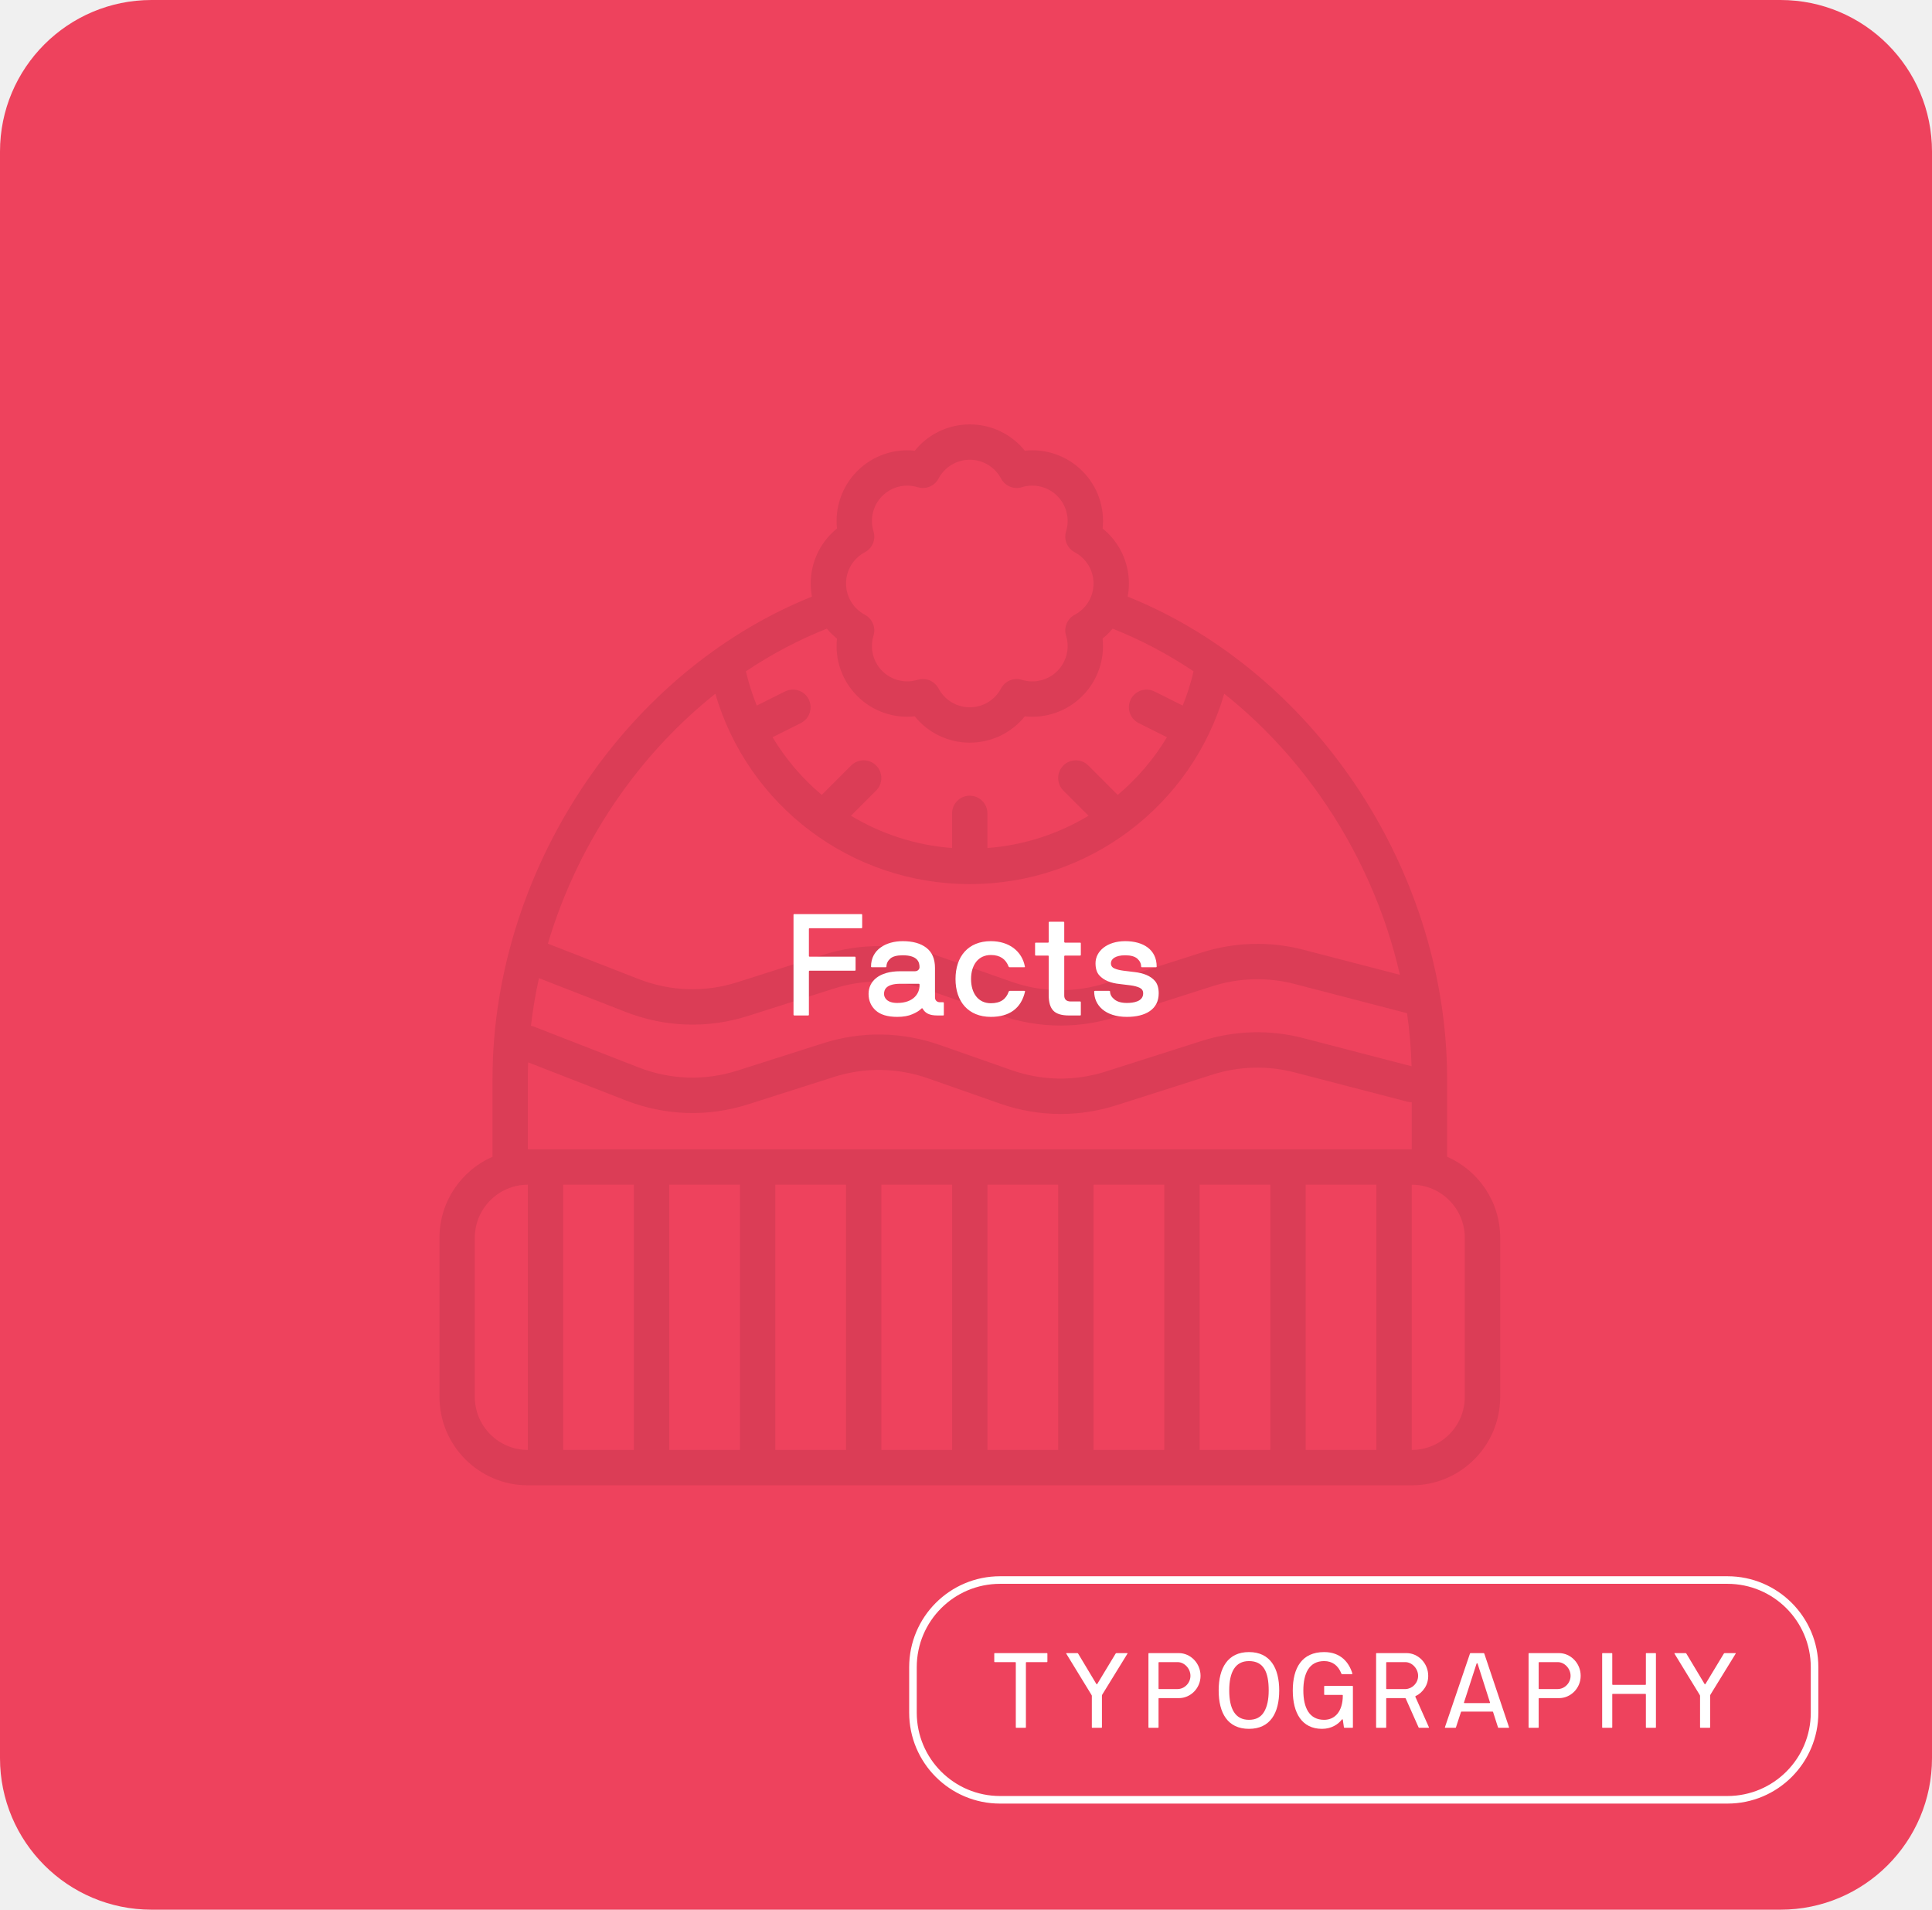
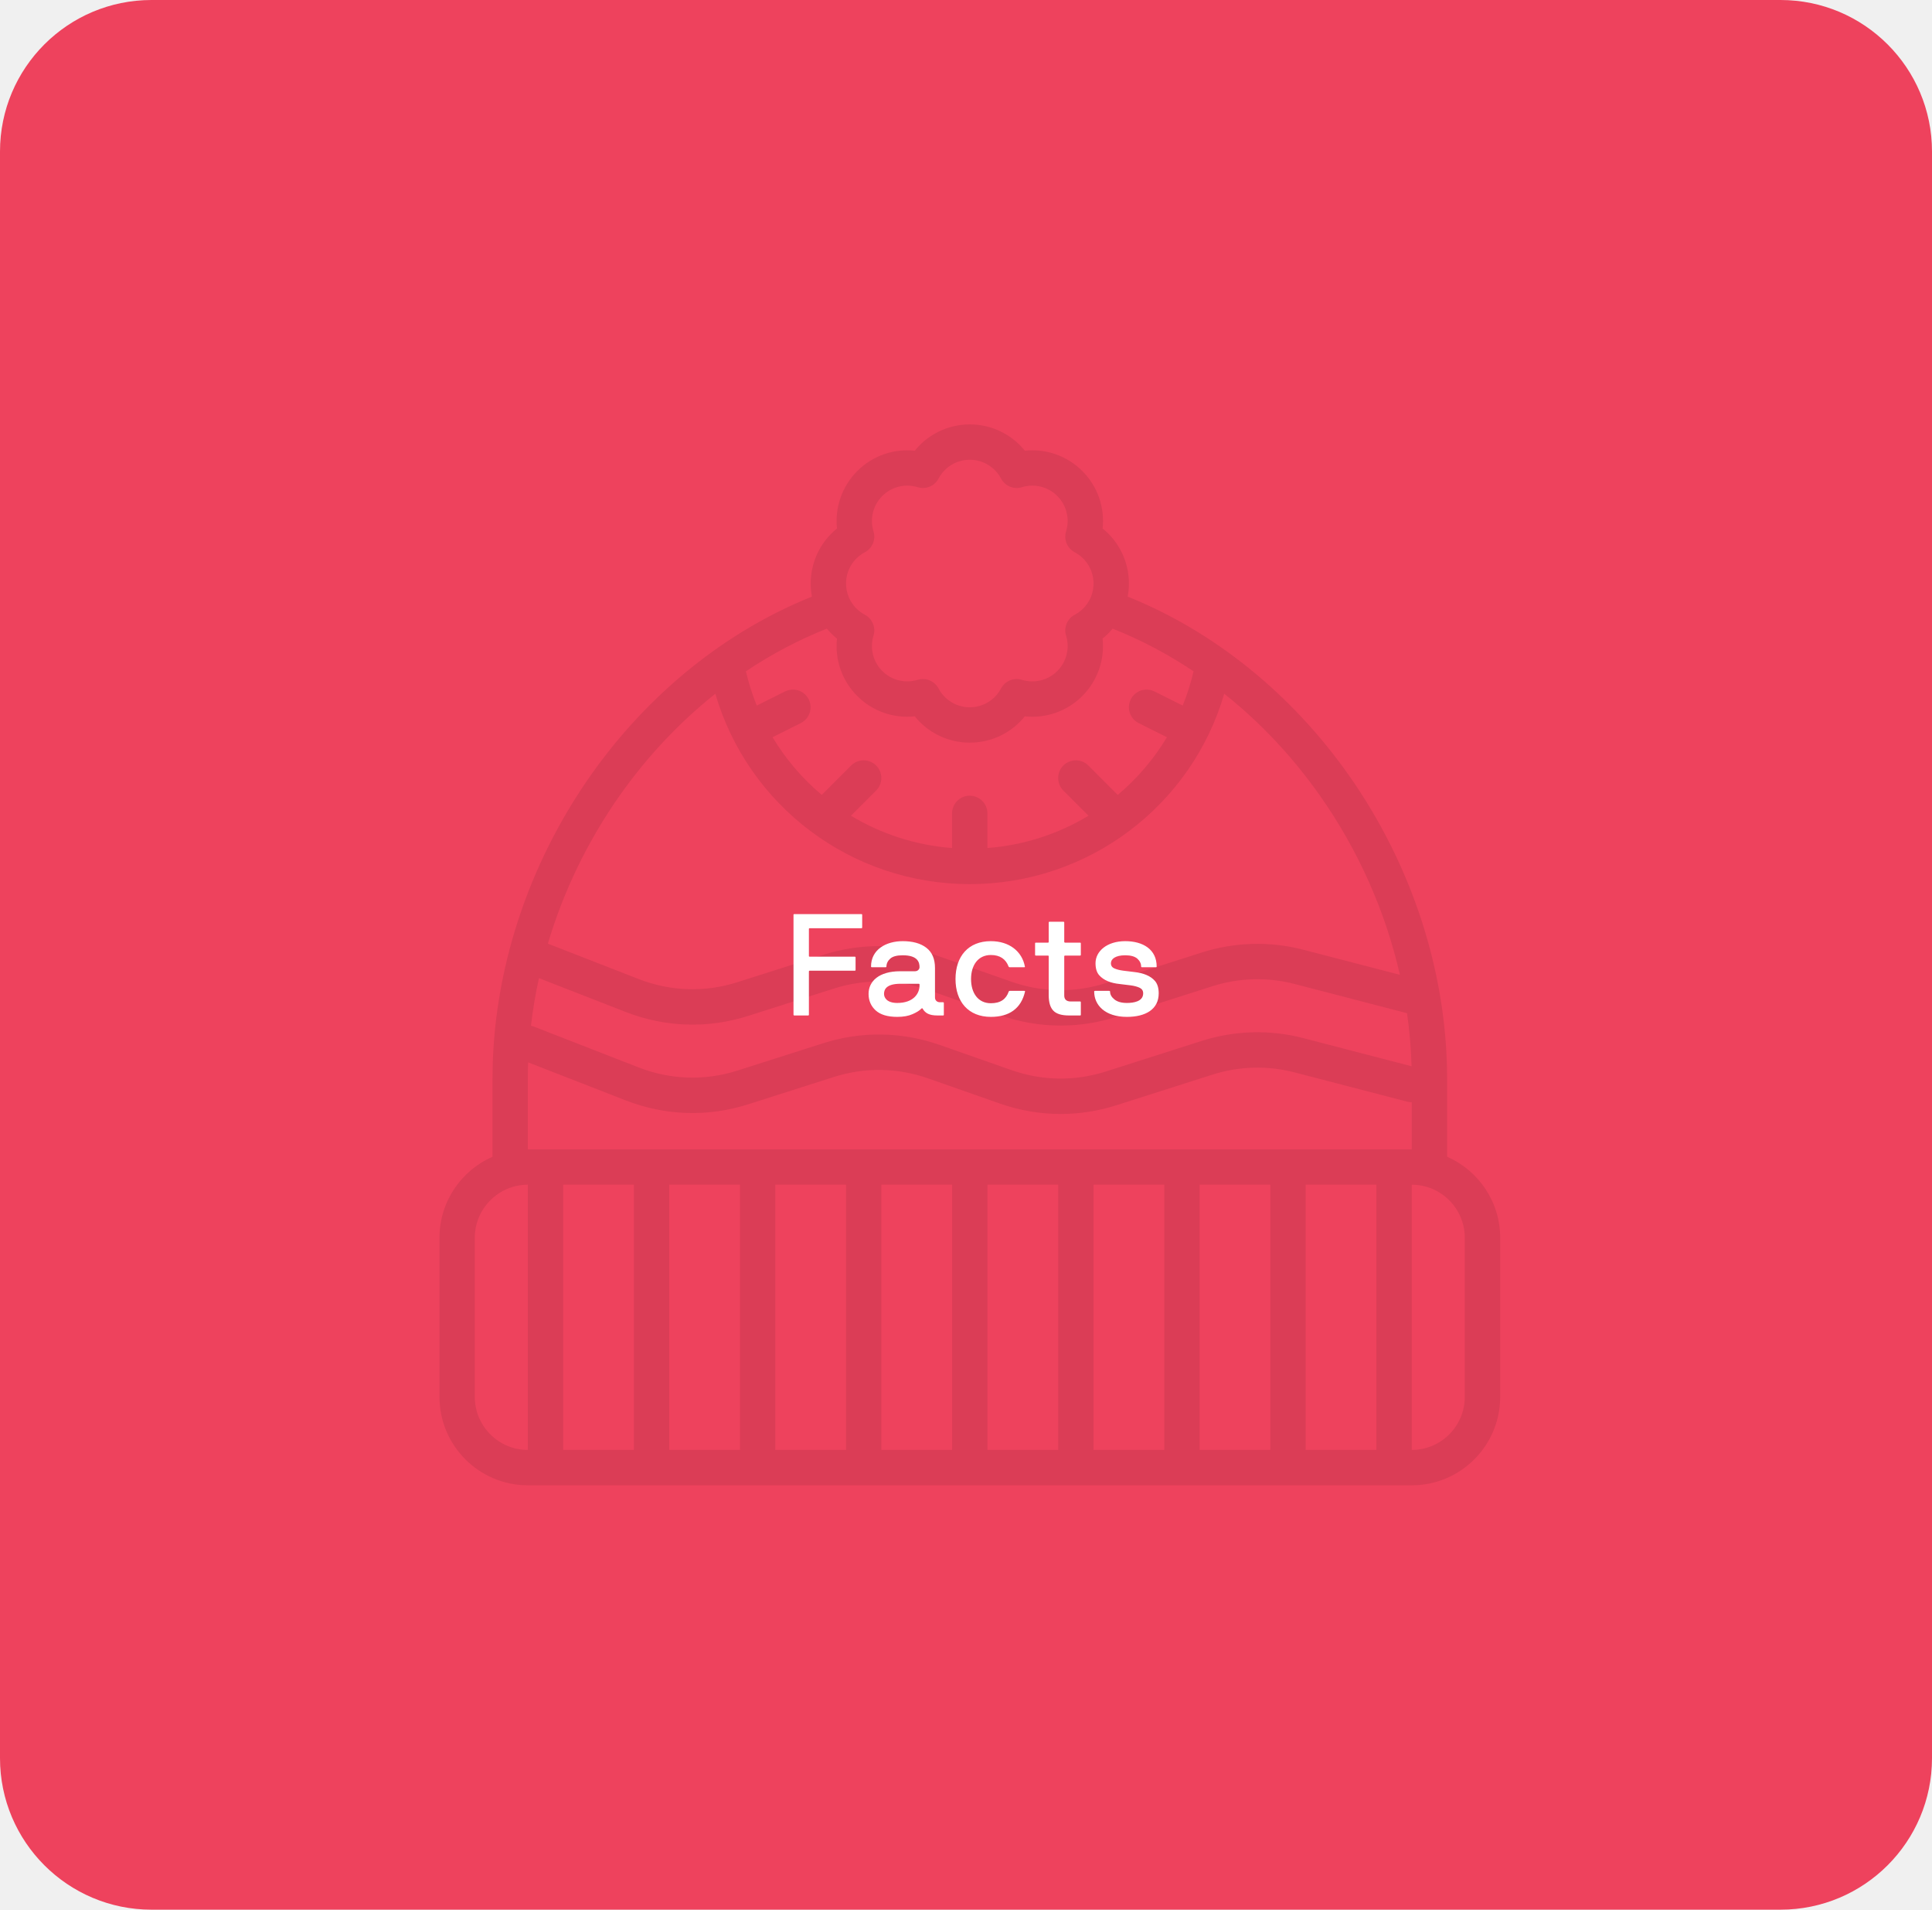
<svg xmlns="http://www.w3.org/2000/svg" width="255" height="252" viewBox="0 0 255 252" fill="none">
  <rect width="255" height="252" rx="20" fill="#EE425D" />
  <g clip-path="url(#clip0_2_79)">
    <path d="M191 152.644V142.333C191 128.374 186.383 114.138 177.998 102.253C170.42 91.51 160.174 83.274 148.84 78.73C148.945 78.167 149.003 77.589 149.003 77.003C149.003 74.145 147.708 71.493 145.532 69.74C145.83 66.964 144.873 64.172 142.852 62.154C140.83 60.133 138.039 59.176 135.265 59.474C133.513 57.298 130.861 56.003 128.003 56.003C125.145 56.003 122.493 57.298 120.74 59.474C117.964 59.176 115.173 60.133 113.154 62.154C111.133 64.175 110.176 66.964 110.474 69.74C108.298 71.493 107.003 74.145 107.003 77.003C107.003 77.589 107.061 78.167 107.166 78.73C95.829 83.274 85.586 91.51 78.008 102.253C69.623 114.141 65.006 128.374 65.006 142.333V152.644C60.89 154.449 58.006 158.559 58.006 163.333V184.333C58.006 190.768 63.238 196 69.672 196H186.339C192.773 196 198.006 190.768 198.006 184.333V163.333C198.006 158.559 195.121 154.449 191.006 152.644H191ZM83.667 156.333V191.333H74.333V156.333H83.667ZM88.333 156.333H97.667V191.333H88.333V156.333ZM102.333 156.333H111.667V191.333H102.333V156.333ZM116.333 156.333H125.667V191.333H116.333V156.333ZM130.333 156.333H139.667V191.333H130.333V156.333ZM144.333 156.333H153.667V191.333H144.333V156.333ZM158.333 156.333H167.667V191.333H158.333V156.333ZM172.333 156.333H181.667V191.333H172.333V156.333ZM71.131 129.074L82.555 133.528C87.811 135.575 93.414 135.759 98.763 134.053L110.057 130.451C114.14 129.15 118.442 129.211 122.496 130.635L131.961 133.954C134.583 134.875 137.29 135.333 139.999 135.333C142.473 135.333 144.949 134.948 147.364 134.178L160.01 130.145C163.537 129.019 167.287 128.917 170.855 129.841L185.712 133.703C186.047 136.033 186.246 138.37 186.31 140.703L172.027 136.99C167.605 135.841 162.959 135.969 158.593 137.363L145.946 141.397C141.863 142.698 137.561 142.637 133.507 141.213L124.042 137.894C119.022 136.133 113.697 136.054 108.639 137.667L97.346 141.269C93.029 142.645 88.5 142.5 84.253 140.843L70.515 135.488C70.37 135.433 70.224 135.392 70.078 135.365C70.323 133.26 70.676 131.157 71.134 129.071L71.131 129.074ZM114.155 72.873C115.143 72.348 115.622 71.196 115.292 70.125C114.782 68.466 115.225 66.675 116.45 65.45C117.675 64.225 119.466 63.782 121.125 64.292C122.196 64.622 123.348 64.143 123.873 63.155C124.687 61.62 126.268 60.667 128 60.667C129.732 60.667 131.313 61.62 132.127 63.155C132.652 64.143 133.804 64.622 134.875 64.292C136.534 63.782 138.325 64.225 139.55 65.45C140.775 66.675 141.218 68.466 140.708 70.125C140.378 71.196 140.857 72.348 141.845 72.873C143.38 73.687 144.333 75.267 144.333 77C144.333 78.733 143.38 80.313 141.845 81.127C140.857 81.652 140.378 82.804 140.708 83.875C141.218 85.534 140.775 87.325 139.55 88.55C138.325 89.775 136.534 90.218 134.875 89.708C133.804 89.378 132.652 89.857 132.127 90.845C131.313 92.38 129.732 93.333 128 93.333C126.268 93.333 124.687 92.38 123.873 90.845C123.459 90.067 122.657 89.603 121.811 89.603C121.583 89.603 121.353 89.635 121.125 89.705C119.466 90.215 117.675 89.772 116.45 88.547C115.225 87.322 114.782 85.531 115.292 83.872C115.622 82.801 115.143 81.649 114.155 81.124C112.62 80.31 111.667 78.73 111.667 76.997C111.667 75.265 112.62 73.684 114.155 72.87V72.873ZM110.471 84.263C110.173 87.039 111.13 89.83 113.151 91.849C115.17 93.87 117.961 94.827 120.738 94.529C122.49 96.705 125.142 98 128 98C130.858 98 133.51 96.705 135.263 94.529C138.036 94.827 140.828 93.87 142.849 91.849C144.867 89.828 145.827 87.039 145.529 84.263C146.016 83.872 146.457 83.431 146.85 82.956C150.555 84.42 154.139 86.313 157.537 88.585C157.175 90.145 156.688 91.656 156.102 93.106L152.378 91.245C152.062 91.09 151.71 91 151.333 91C150.044 91 149 92.044 149 93.333C149 94.246 149.525 95.037 150.289 95.419L154.02 97.285C152.281 100.182 150.082 102.748 147.527 104.895L143.648 101.016C143.225 100.593 142.642 100.333 141.997 100.333C140.708 100.333 139.664 101.378 139.664 102.667C139.664 103.311 139.926 103.895 140.346 104.318L143.671 107.643C139.705 110.034 135.16 111.536 130.327 111.904V107.333C130.327 106.044 129.283 105 127.994 105C126.705 105 125.661 106.044 125.661 107.333V111.904C120.828 111.536 116.287 110.034 112.317 107.643L115.642 104.318C116.065 103.895 116.325 103.311 116.325 102.667C116.325 101.378 115.28 100.333 113.991 100.333C113.347 100.333 112.763 100.596 112.34 101.016L108.461 104.895C105.906 102.748 103.707 100.182 101.969 97.285L105.699 95.419C106.463 95.034 106.988 94.246 106.988 93.33C106.988 92.041 105.944 90.997 104.655 90.997C104.279 90.997 103.926 91.088 103.611 91.245L99.886 93.106C99.297 91.653 98.813 90.145 98.451 88.585C101.849 86.31 105.434 84.417 109.138 82.956C109.532 83.431 109.972 83.869 110.459 84.263H110.471ZM81.817 104.942C85.437 99.811 89.704 95.296 94.415 91.548C98.725 106.304 112.308 116.667 128 116.667C143.692 116.667 157.272 106.301 161.585 91.545C166.299 95.293 170.563 99.808 174.183 104.939C179.266 112.146 182.868 120.269 184.77 128.637L172.027 125.326C167.605 124.177 162.959 124.305 158.593 125.7L145.946 129.733C141.863 131.034 137.561 130.973 133.507 129.55L124.042 126.23C119.022 124.469 113.697 124.39 108.639 126.003L97.346 129.605C93.029 130.982 88.5 130.836 84.253 129.179L72.312 124.524C74.365 117.618 77.574 110.959 81.82 104.939L81.817 104.942ZM69.667 142.333C69.667 141.619 69.681 140.904 69.707 140.187L82.555 145.195C87.811 147.242 93.414 147.426 98.763 145.72L110.057 142.118C114.14 140.817 118.442 140.878 122.496 142.301L131.961 145.62C134.583 146.542 137.29 147 139.999 147C142.473 147 144.949 146.615 147.364 145.845L160.01 141.811C163.537 140.685 167.287 140.583 170.855 141.508L185.75 145.378C185.945 145.431 186.144 145.451 186.336 145.451V151.664H69.667V142.33V142.333ZM62.667 184.333V163.333C62.667 159.475 65.808 156.333 69.667 156.333V191.333C65.808 191.333 62.667 188.192 62.667 184.333ZM193.333 184.333C193.333 188.192 190.192 191.333 186.333 191.333V156.333C190.192 156.333 193.333 159.475 193.333 163.333V184.333Z" fill="black" fill-opacity="0.08" />
  </g>
-   <rect x="120.5" y="208.5" width="119" height="29" rx="11.5" fill="#EE425D" />
-   <rect x="120.5" y="208.5" width="119" height="29" rx="11.5" stroke="white" />
-   <path d="M131.23 219.264V218.211C131.23 218.163 131.251 218.143 131.299 218.143H138.176C138.224 218.143 138.244 218.163 138.244 218.211V219.264C138.244 219.312 138.224 219.332 138.176 219.332H135.476C135.428 219.332 135.407 219.359 135.407 219.407V227.932C135.407 227.979 135.38 228 135.332 228H134.143C134.095 228 134.074 227.979 134.074 227.932V219.387C134.054 219.353 134.033 219.332 134.006 219.332H131.299C131.251 219.332 131.23 219.312 131.23 219.264ZM144.04 223.618L140.732 218.211C140.705 218.163 140.718 218.143 140.78 218.143H142.188C142.236 218.143 142.27 218.163 142.304 218.211L144.697 222.203C144.745 222.265 144.786 222.265 144.833 222.203L147.247 218.211C147.281 218.163 147.329 218.143 147.383 218.143H148.771C148.826 218.143 148.839 218.163 148.812 218.211L145.483 223.618C145.449 223.693 145.442 223.721 145.442 223.755V227.932C145.442 227.979 145.414 228 145.367 228H144.177C144.129 228 144.109 227.979 144.109 227.932V223.755C144.109 223.734 144.088 223.693 144.04 223.618ZM151.58 227.932V218.211C151.58 218.163 151.6 218.143 151.648 218.143H155.599C157.124 218.143 158.457 219.469 158.457 221.137C158.457 222.798 157.124 224.083 155.599 224.083H152.981C152.933 224.083 152.913 224.104 152.913 224.151V227.932C152.913 227.979 152.892 228 152.845 228H151.648C151.6 228 151.58 227.979 151.58 227.932ZM152.913 219.407V222.818C152.913 222.866 152.933 222.887 152.981 222.887H155.429C156.317 222.887 157.124 222.107 157.124 221.137C157.124 220.173 156.317 219.332 155.429 219.332H152.981C152.933 219.332 152.913 219.359 152.913 219.407ZM160.849 223.071C160.849 220.118 162.045 218.006 164.848 218.006C167.651 218.006 168.84 220.118 168.84 223.071C168.84 226.059 167.651 228.137 164.848 228.137C162.038 228.137 160.849 226.059 160.849 223.071ZM162.243 223.071C162.243 225.505 163.036 226.947 164.848 226.947C165.757 226.947 166.413 226.605 166.83 225.915C167.247 225.231 167.452 224.281 167.452 223.071C167.452 220.645 166.789 219.195 164.848 219.195C163.036 219.195 162.243 220.645 162.243 223.071ZM170.631 223.071C170.631 220.118 171.82 218.006 174.773 218.006C177.002 218.006 178.075 219.428 178.499 220.843C178.506 220.891 178.485 220.911 178.424 220.918H177.125C177.077 220.918 177.05 220.891 177.043 220.843C176.612 219.742 175.819 219.195 174.773 219.195C172.811 219.195 172.025 220.788 172.025 223.071C172.025 225.354 172.811 226.947 174.773 226.947C176.175 226.947 177.234 225.86 177.234 223.728C177.234 223.68 177.214 223.659 177.166 223.659H174.842C174.794 223.659 174.773 223.639 174.773 223.591V222.538C174.773 222.49 174.794 222.47 174.842 222.47H178.499C178.547 222.47 178.567 222.49 178.567 222.538V227.932C178.567 227.979 178.547 228 178.499 228H177.473C177.419 228 177.385 227.973 177.378 227.918L177.234 226.934C177.234 226.879 177.145 226.852 177.111 226.906C176.66 227.494 175.785 228.137 174.493 228.137C171.841 228.137 170.631 226.059 170.631 223.071ZM181.629 227.932V218.211C181.629 218.163 181.65 218.143 181.697 218.143H185.649C187.173 218.143 188.506 219.469 188.506 221.137C188.506 221.752 188.349 222.292 188.034 222.764C187.72 223.235 187.323 223.591 186.838 223.816C186.804 223.837 186.79 223.864 186.811 223.912L188.602 227.932C188.622 227.979 188.595 228 188.533 228H187.371C187.337 228 187.262 228.007 187.228 227.932L185.546 224.151C185.526 224.104 185.498 224.083 185.45 224.083H183.03C182.983 224.083 182.962 224.104 182.962 224.151V227.932C182.962 227.979 182.935 228 182.887 228H181.697C181.65 228 181.629 227.979 181.629 227.932ZM182.962 219.407V222.818C182.962 222.866 182.983 222.887 183.03 222.887H185.532C186.394 222.853 187.173 222.101 187.173 221.137C187.173 220.173 186.353 219.332 185.478 219.332H183.03C182.983 219.332 182.962 219.359 182.962 219.407ZM190.714 227.918L194.015 218.211C194.036 218.163 194.063 218.143 194.097 218.143H195.82C195.854 218.143 195.888 218.163 195.909 218.211L199.17 227.918C199.19 227.973 199.163 228 199.094 228H197.782C197.755 228 197.734 227.979 197.714 227.932L197.071 225.929C197.064 225.881 197.03 225.86 196.968 225.86H192.908C192.874 225.86 192.846 225.881 192.826 225.929L192.17 227.932C192.149 227.979 192.129 228 192.094 228H190.782C190.72 228 190.693 227.973 190.714 227.918ZM194.883 219.544L193.229 224.657C193.209 224.712 193.236 224.739 193.304 224.739H196.592C196.654 224.739 196.681 224.712 196.661 224.657L195.027 219.544C194.993 219.455 194.918 219.455 194.883 219.544ZM201.753 227.932V218.211C201.753 218.163 201.774 218.143 201.821 218.143H205.773C207.297 218.143 208.63 219.469 208.63 221.137C208.63 222.798 207.297 224.083 205.773 224.083H203.154C203.107 224.083 203.086 224.104 203.086 224.151V227.932C203.086 227.979 203.066 228 203.018 228H201.821C201.774 228 201.753 227.979 201.753 227.932ZM203.086 219.407V222.818C203.086 222.866 203.107 222.887 203.154 222.887H205.602C206.49 222.887 207.297 222.107 207.297 221.137C207.297 220.173 206.49 219.332 205.602 219.332H203.154C203.107 219.332 203.086 219.359 203.086 219.407ZM211.466 227.932V218.211C211.466 218.163 211.487 218.143 211.535 218.143H212.724C212.772 218.143 212.793 218.163 212.799 218.211V222.258C212.799 222.306 212.82 222.326 212.868 222.333H217.168C217.215 222.333 217.236 222.306 217.236 222.258V218.211C217.236 218.163 217.256 218.143 217.304 218.143H218.494C218.542 218.143 218.562 218.163 218.562 218.211V227.932C218.562 227.979 218.542 228 218.494 228H217.304C217.256 228 217.236 227.979 217.236 227.932V223.591C217.236 223.543 217.215 223.522 217.168 223.522H212.868C212.82 223.522 212.799 223.543 212.799 223.577V227.932C212.799 227.979 212.772 228 212.724 228H211.535C211.487 228 211.466 227.979 211.466 227.932ZM224.317 223.618L221.009 218.211C220.981 218.163 220.995 218.143 221.057 218.143H222.465C222.513 218.143 222.547 218.163 222.581 218.211L224.974 222.203C225.021 222.265 225.062 222.265 225.11 222.203L227.523 218.211C227.558 218.163 227.605 218.143 227.66 218.143H229.048C229.103 218.143 229.116 218.163 229.089 218.211L225.76 223.618C225.726 223.693 225.719 223.721 225.719 223.755V227.932C225.719 227.979 225.691 228 225.644 228H224.454C224.406 228 224.386 227.979 224.386 227.932V223.755C224.386 223.734 224.365 223.693 224.317 223.618Z" fill="white" />
  <path d="M104.733 133.907V120.715C104.733 120.65 104.77 120.622 104.835 120.622H113.704C113.769 120.622 113.797 120.65 113.797 120.715V122.394C113.797 122.459 113.769 122.487 113.704 122.487H106.867C106.802 122.487 106.774 122.515 106.765 122.561V126.151C106.765 126.216 106.802 126.244 106.867 126.244H112.832C112.897 126.244 112.925 126.281 112.925 126.346V127.998C112.925 128.062 112.897 128.09 112.832 128.09H106.867C106.802 128.09 106.774 128.118 106.765 128.183V133.907C106.765 133.972 106.737 134 106.672 134H104.835C104.77 134 104.742 133.972 104.733 133.907ZM114.64 131.152C114.64 129.482 116.023 128.165 118.806 128.165H120.763C121.172 128.165 121.366 127.858 121.366 127.636C121.366 127.051 121.199 126.059 119.149 126.059C118.379 126.059 117.832 126.207 117.507 126.495C117.182 126.782 117.006 127.135 116.997 127.543C116.997 127.608 116.969 127.636 116.904 127.636H115.058C114.993 127.636 114.965 127.608 114.965 127.543C114.965 125.307 116.941 124.194 119.149 124.194C120.467 124.194 121.506 124.481 122.266 125.066C123.027 125.65 123.407 126.541 123.407 127.729V131.625C123.407 131.987 123.658 132.256 124.066 132.256H124.484C124.549 132.256 124.576 132.284 124.576 132.349V133.907C124.576 133.972 124.549 134 124.484 134H123.723C122.656 134 122.118 133.694 121.784 133.109C121.738 133.035 121.682 133.026 121.617 133.091C121.376 133.341 120.986 133.592 120.448 133.824C119.91 134.065 119.233 134.186 118.426 134.186C117.145 134.186 116.199 133.898 115.577 133.332C114.956 132.766 114.64 132.033 114.64 131.152ZM116.681 131.152C116.681 131.681 117.09 132.349 118.426 132.349C120.559 132.349 121.366 131.115 121.366 130.048V129.918C121.366 129.853 121.339 129.825 121.274 129.816H118.862C116.988 129.816 116.681 130.567 116.681 131.152ZM126.116 129.194C126.116 126.198 127.804 124.194 130.782 124.194C133.213 124.194 134.901 125.548 135.272 127.543C135.3 127.608 135.263 127.636 135.17 127.636H133.259C133.194 127.636 133.148 127.608 133.12 127.543C132.758 126.578 132.007 126.021 130.782 126.021C129.094 126.021 128.166 127.367 128.166 129.194C128.166 131.041 129.094 132.386 130.782 132.386C132.072 132.386 132.795 131.838 133.139 130.846C133.167 130.781 133.213 130.753 133.278 130.753H135.198C135.245 130.753 135.319 130.771 135.291 130.846C134.781 133.072 133.222 134.186 130.782 134.186C127.804 134.186 126.116 132.163 126.116 129.194ZM136.617 126.003V124.481C136.617 124.417 136.645 124.389 136.71 124.389H138.324C138.389 124.389 138.417 124.352 138.417 124.287V121.726C138.417 121.661 138.445 121.633 138.51 121.633H140.374C140.439 121.633 140.467 121.661 140.467 121.726V124.287C140.467 124.352 140.504 124.379 140.569 124.389H142.564C142.629 124.389 142.656 124.417 142.656 124.481V126.003C142.656 126.068 142.629 126.096 142.564 126.096H140.569C140.504 126.096 140.476 126.124 140.467 126.188V131.375C140.467 131.857 140.736 132.154 141.33 132.154H142.564C142.629 132.154 142.656 132.191 142.656 132.256V133.907C142.656 133.972 142.629 134 142.564 134H141.079C140.114 134 139.428 133.787 139.029 133.369C138.621 132.952 138.417 132.274 138.417 131.319V126.188C138.417 126.124 138.389 126.096 138.324 126.096H136.71C136.645 126.096 136.617 126.068 136.617 126.003ZM144.418 130.846C144.418 130.781 144.456 130.753 144.52 130.753H146.395C146.469 130.753 146.506 130.781 146.515 130.846C146.515 131.235 146.71 131.579 147.09 131.885C147.471 132.191 148.018 132.349 148.732 132.349C149.614 132.349 150.885 132.163 150.885 131.078C150.885 130.734 150.727 130.493 150.421 130.345C150.105 130.196 149.716 130.094 149.252 130.029C148.779 129.964 148.278 129.909 147.74 129.844C146.664 129.732 145.68 129.389 145.059 128.666C144.752 128.304 144.595 127.784 144.595 127.107C144.595 125.511 146.125 124.194 148.51 124.194C150.894 124.194 152.666 125.307 152.666 127.543C152.666 127.608 152.638 127.636 152.592 127.636H150.708C150.644 127.636 150.616 127.608 150.616 127.543C150.616 127.153 150.449 126.81 150.115 126.504C149.771 126.207 149.243 126.059 148.51 126.059C147.22 126.059 146.626 126.55 146.626 127.107C146.626 127.432 146.784 127.664 147.09 127.793C147.396 127.933 147.786 128.025 148.259 128.09C148.732 128.155 149.233 128.211 149.781 128.276C150.866 128.406 151.85 128.74 152.471 129.482C152.777 129.862 152.935 130.391 152.935 131.078C152.935 133.193 151.209 134.186 148.732 134.186C145.847 134.186 144.418 132.627 144.418 130.846Z" fill="white" />
  <defs>
    <clipPath id="clip0_2_79">
      <rect width="140" height="140" fill="white" transform="translate(58 56)" />
    </clipPath>
  </defs>
</svg>
